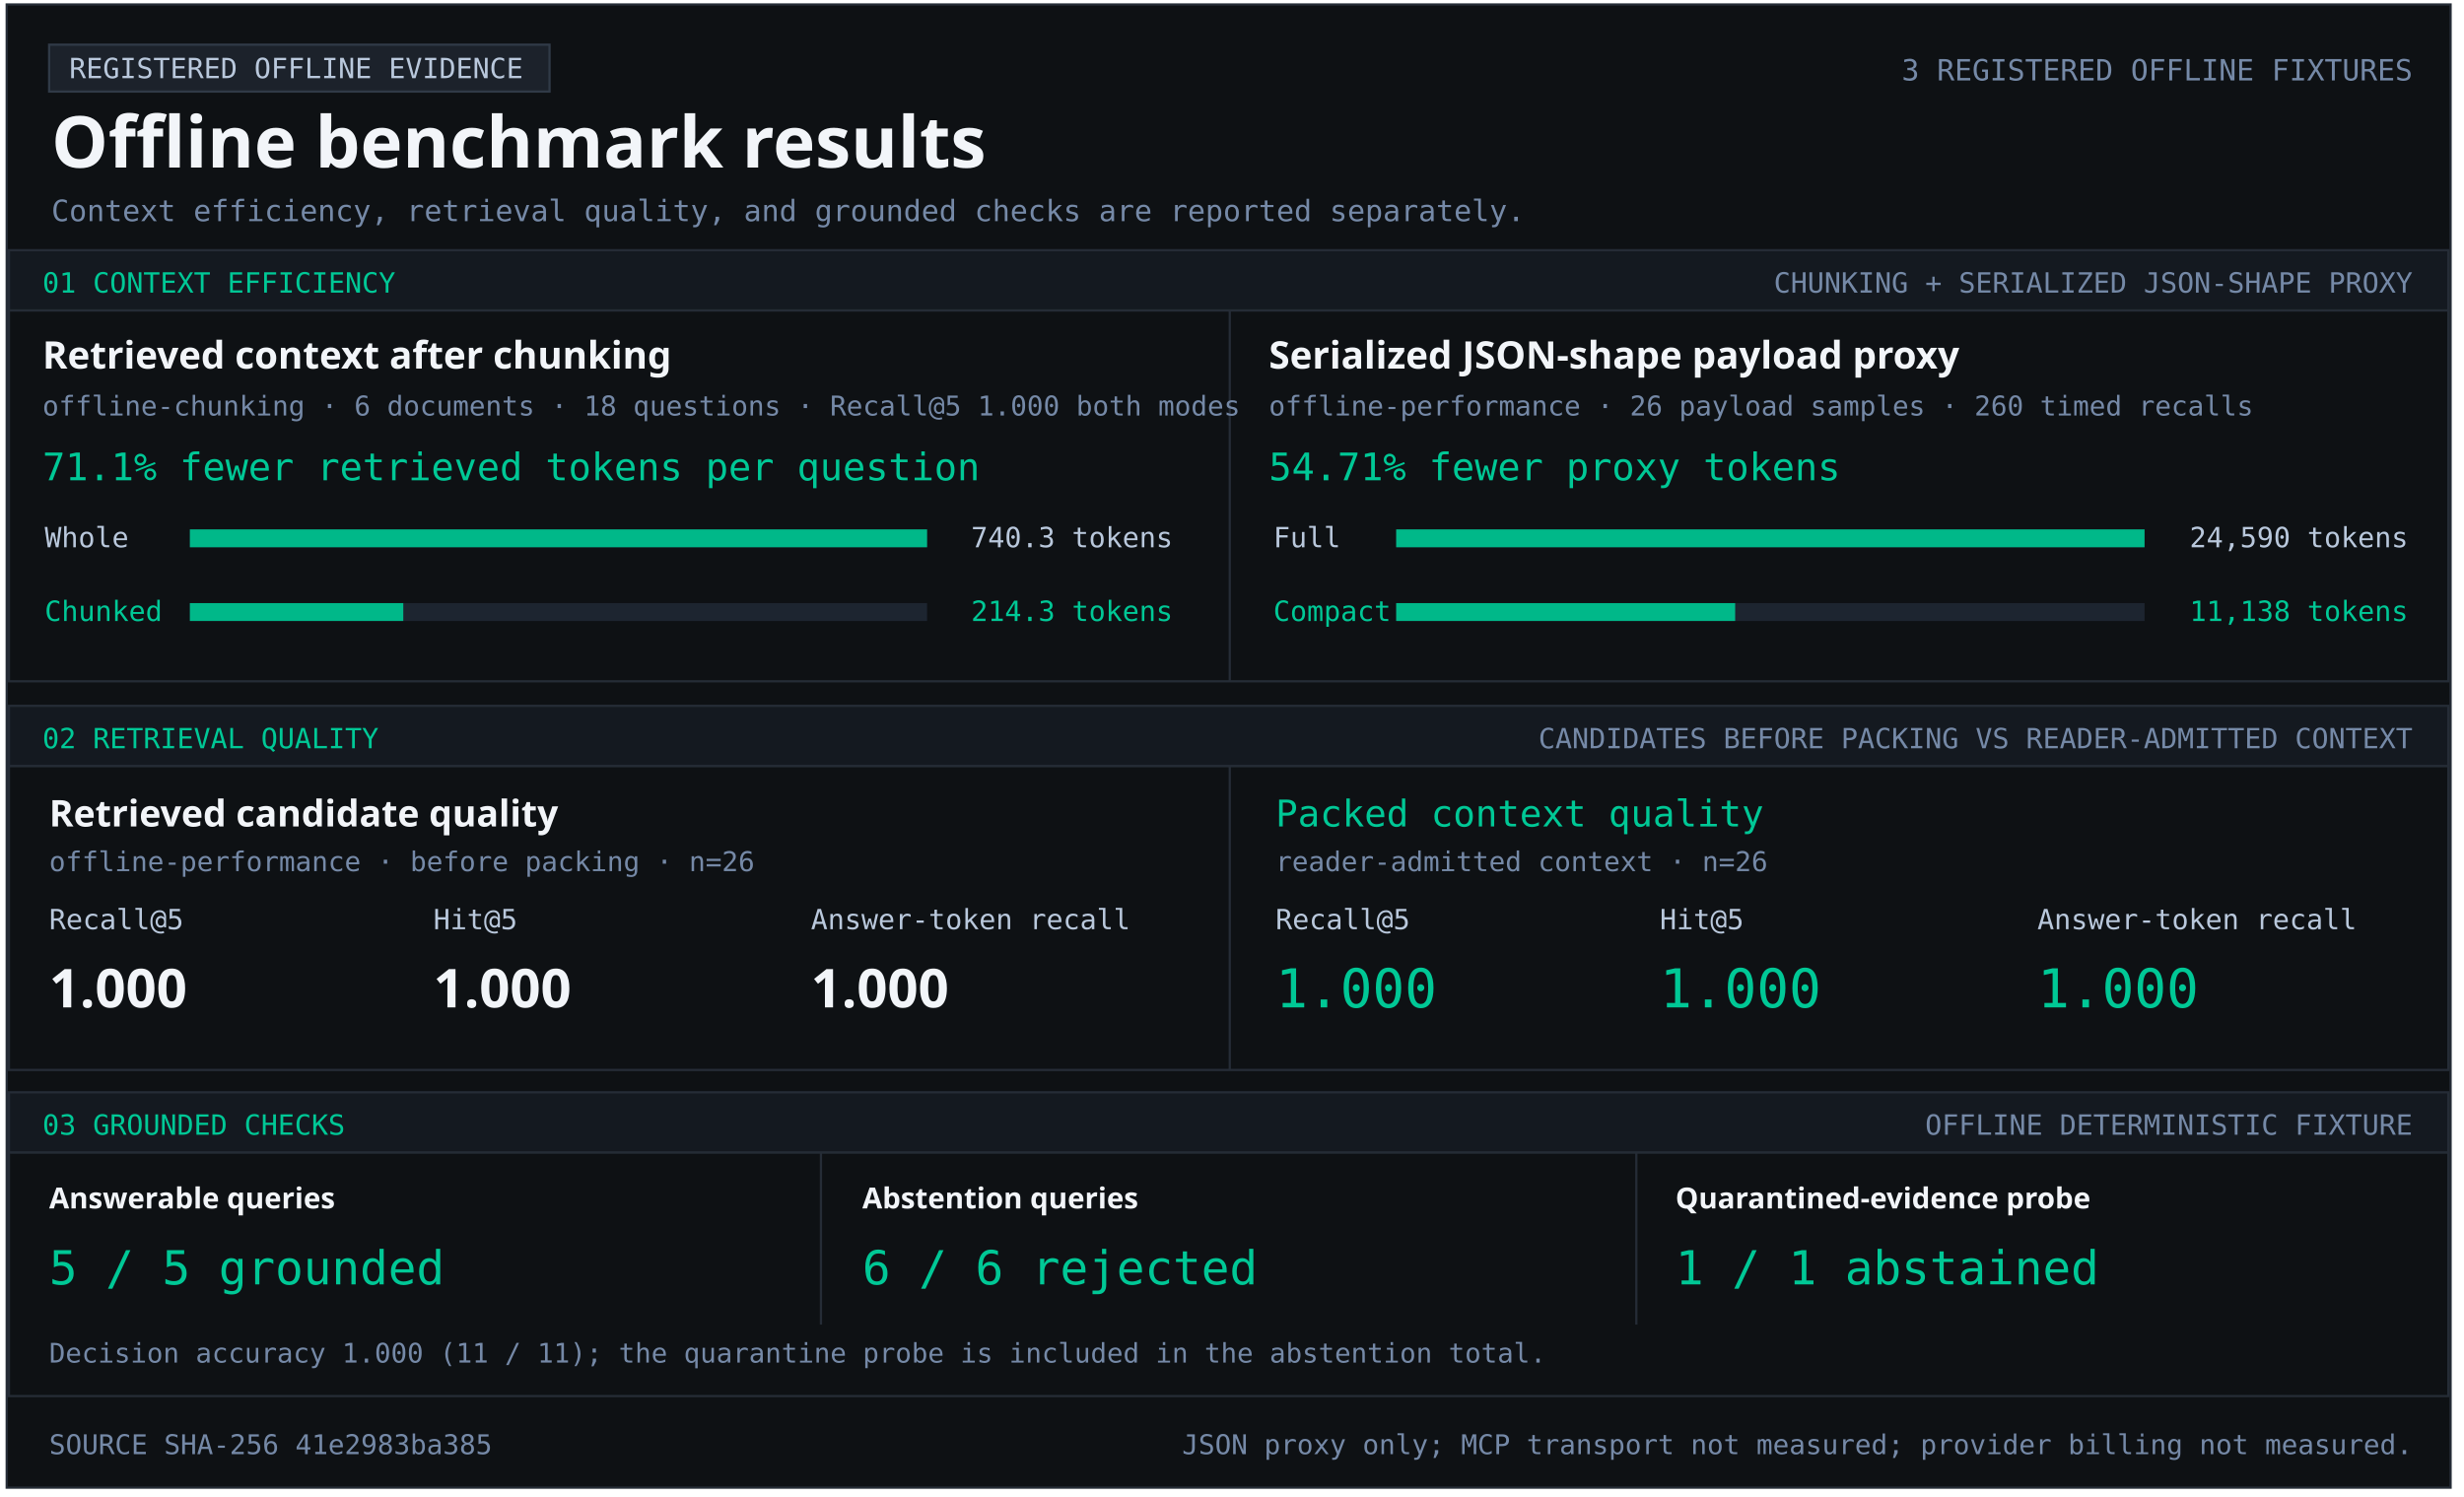
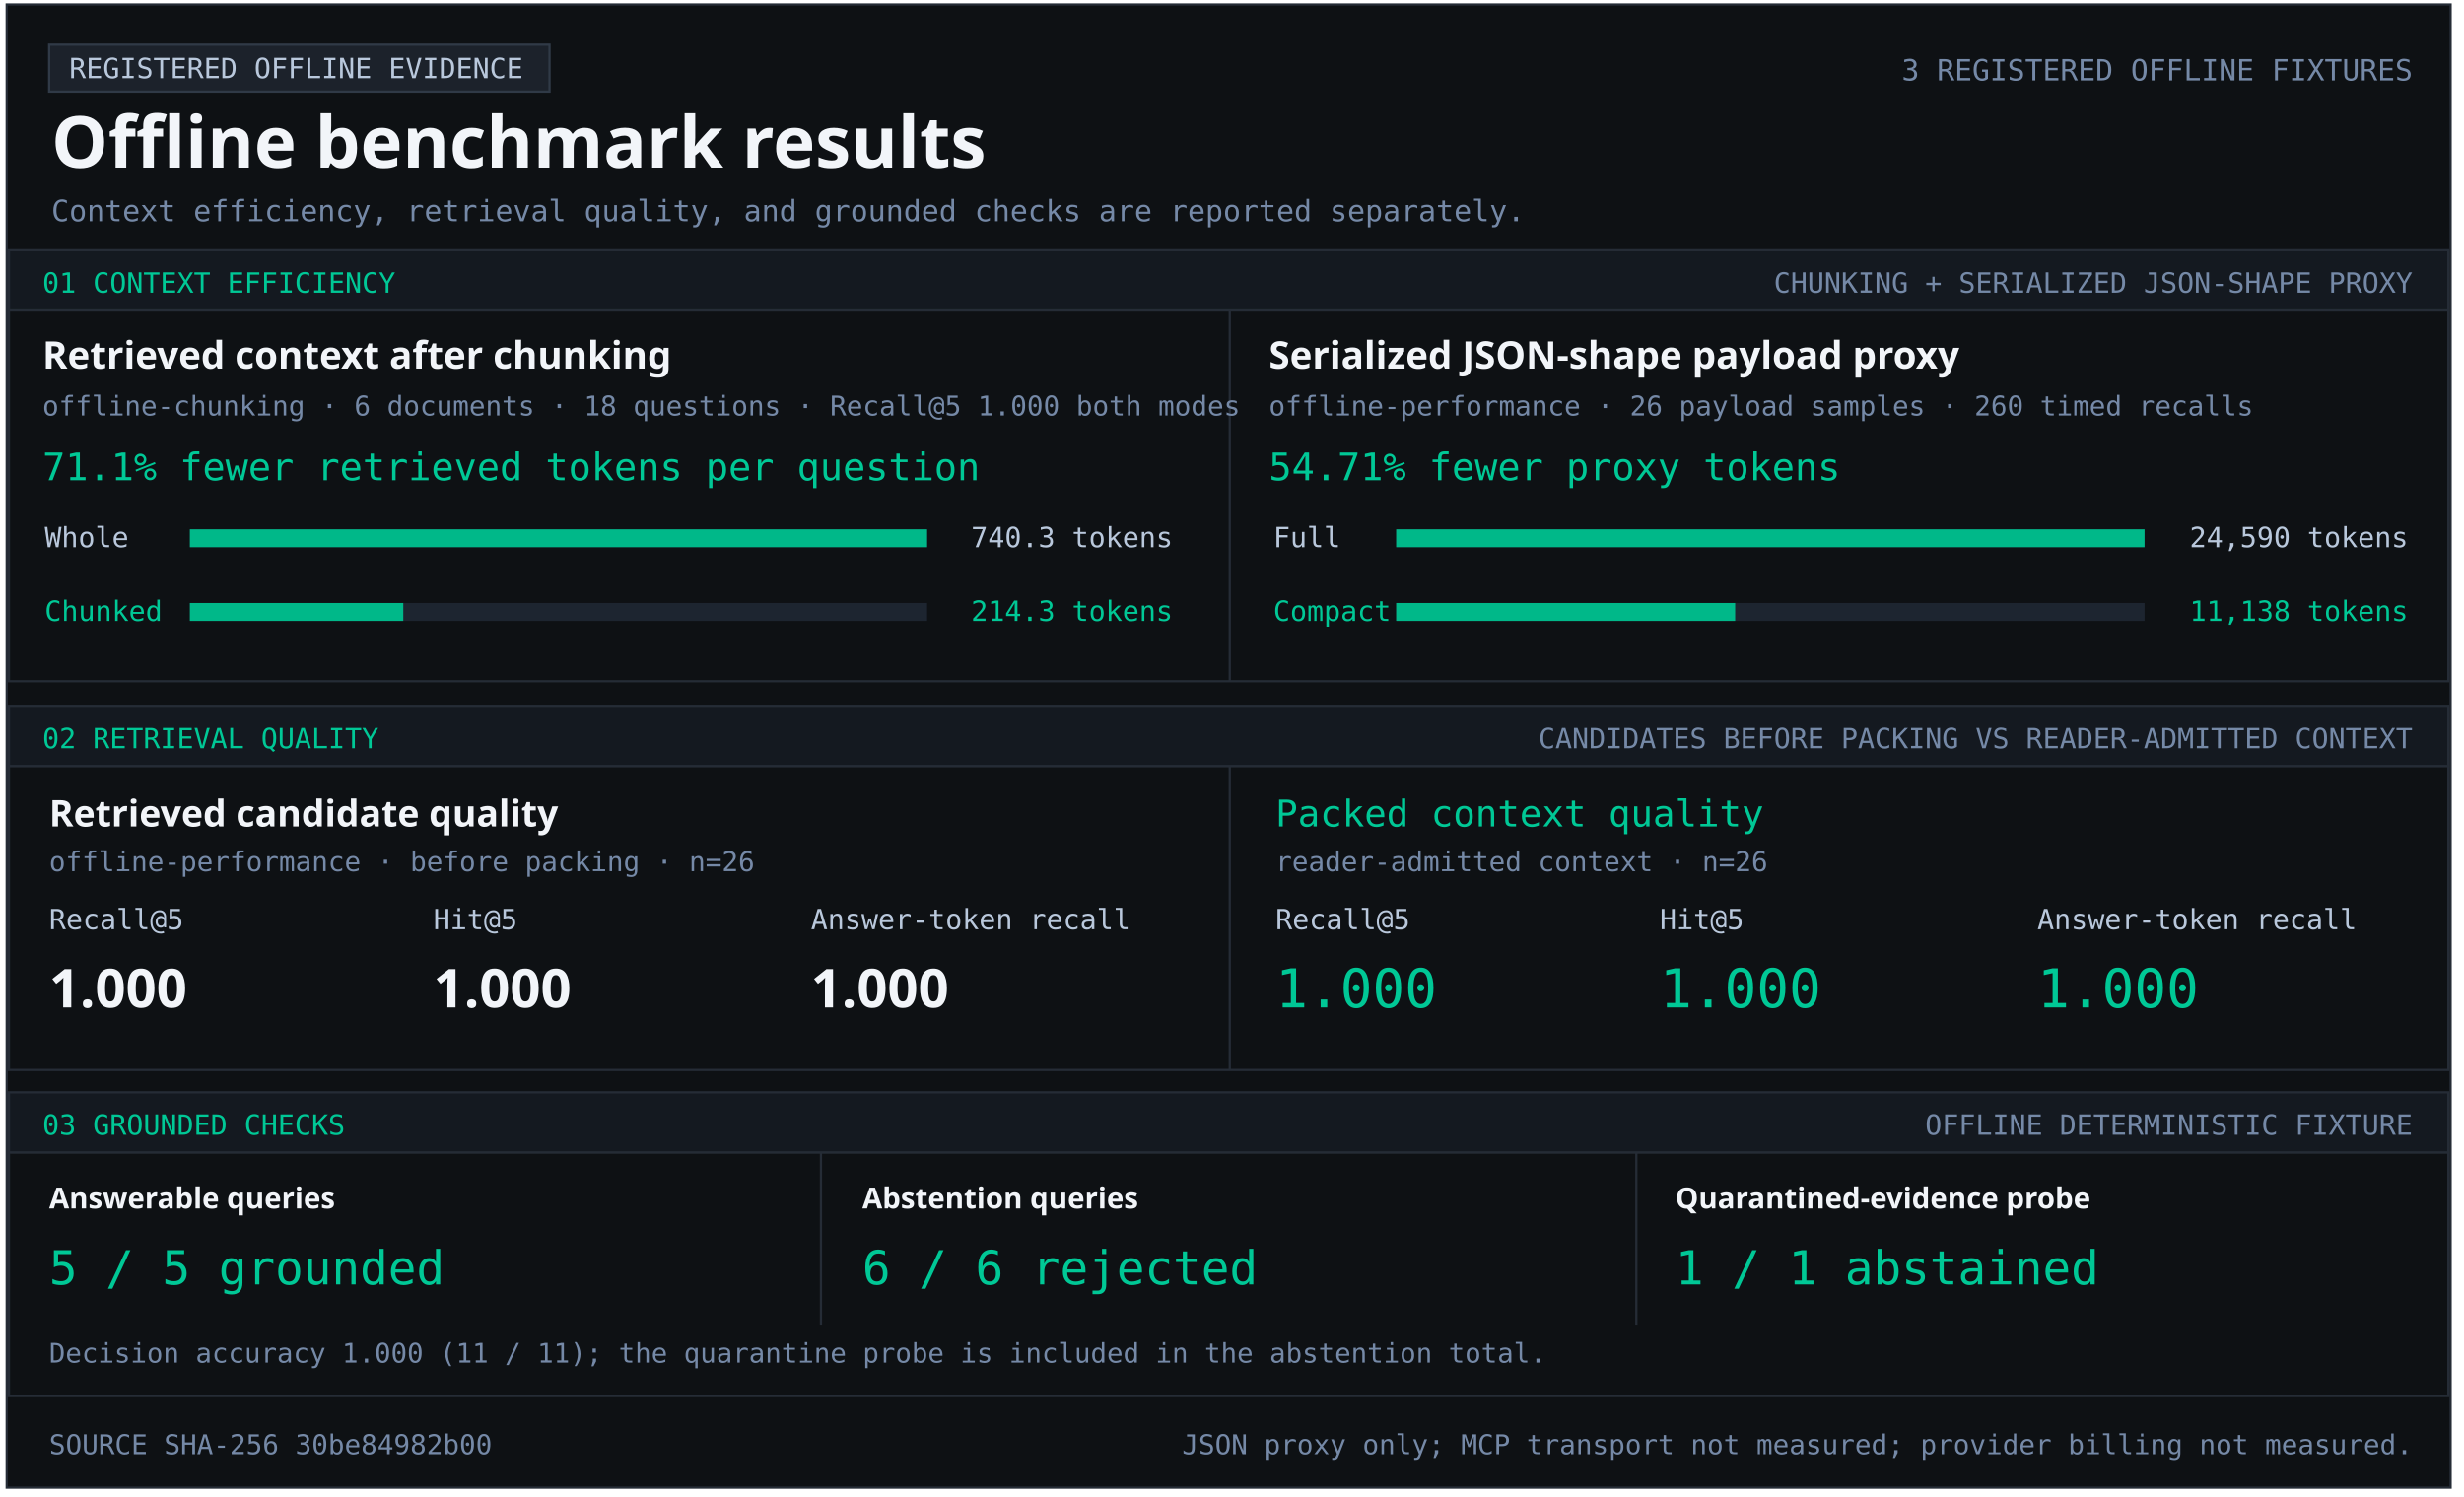
<svg xmlns="http://www.w3.org/2000/svg" width="1103" height="670" viewBox="0 0 1103 670" role="img" aria-labelledby="title desc">
  <style>text{font-family:Consolas,monospace;fill:#b9c8dc} .heading{font-family:Segoe UI,sans-serif;font-weight:700;fill:#f2f5f9} .green{fill:#00c896}.muted{fill:#7589a7}</style>
  <rect x="3" y="2" width="1094" height="664" fill="#0e1114" stroke="#252c36" />
  <rect x="22" y="20" width="224" height="21" fill="#1c222b" stroke="#303a47" />
  <text x="31" y="35" font-size="12.5" text-anchor="start">REGISTERED OFFLINE EVIDENCE</text>
  <text x="23" y="75" font-size="32" class="heading" text-anchor="start">Offline benchmark results</text>
  <text x="1080" y="36" font-size="13.1" class="muted" text-anchor="end">3 REGISTERED OFFLINE FIXTURES</text>
  <text x="23" y="99" font-size="13.2" class="muted" text-anchor="start">Context efficiency, retrieval quality, and grounded checks are reported separately.</text>
  <rect x="4" y="112" width="1092" height="27" fill="#141920" stroke="#252c36" />
  <text x="19" y="131" font-size="12.5" class="green" text-anchor="start">01  CONTEXT EFFICIENCY</text>
  <text x="1080" y="131" font-size="12.5" class="muted" text-anchor="end">CHUNKING + SERIALIZED JSON-SHAPE PROXY</text>
  <rect x="4" y="139" width="1092" height="166" fill="#0e1114" stroke="#252c36" />
  <rect x="550" y="139" width="1" height="166" fill="#252c36" />
  <text x="19" y="165" font-size="17" class="heading" text-anchor="start">Retrieved context after chunking</text>
  <text x="19" y="186" font-size="12.2" class="muted" text-anchor="start">offline-chunking · 6 documents · 18 questions · Recall@5 1.000 both modes</text>
  <text x="19" y="215" font-size="17" class="green" text-anchor="start">71.1% fewer retrieved tokens per question</text>
  <text x="20" y="245" font-size="12.5" text-anchor="start">Whole</text>
  <rect x="85" y="237" width="330" height="8" fill="#1d2530" />
  <rect x="85" y="237" width="330.00" height="8" fill="#00b889" />
  <text x="525" y="245" font-size="12.5" text-anchor="end">740.3 tokens</text>
  <text x="20" y="278" font-size="12.5" class="green" text-anchor="start">Chunked</text>
  <rect x="85" y="270" width="330" height="8" fill="#1d2530" />
  <rect x="85" y="270" width="95.53" height="8" fill="#00b889" />
  <text x="525" y="278" font-size="12.5" class="green" text-anchor="end">214.3 tokens</text>
  <text x="568" y="165" font-size="17" class="heading" text-anchor="start">Serialized JSON-shape payload proxy</text>
  <text x="568" y="186" font-size="12.2" class="muted" text-anchor="start">offline-performance · 26 payload samples · 260 timed recalls</text>
  <text x="568" y="215" font-size="17" class="green" text-anchor="start">54.71% fewer proxy tokens</text>
  <text x="570" y="245" font-size="12.5" text-anchor="start">Full</text>
  <rect x="625" y="237" width="335" height="8" fill="#1d2530" />
  <rect x="625" y="237" width="335.00" height="8" fill="#00b889" />
  <text x="1078" y="245" font-size="12.5" text-anchor="end">24,590 tokens</text>
  <text x="570" y="278" font-size="12.5" class="green" text-anchor="start">Compact</text>
  <rect x="625" y="270" width="335" height="8" fill="#1d2530" />
  <rect x="625" y="270" width="151.74" height="8" fill="#00b889" />
  <text x="1078" y="278" font-size="12.5" class="green" text-anchor="end">11,138 tokens</text>
  <rect x="4" y="316" width="1092" height="27" fill="#141920" stroke="#252c36" />
  <text x="19" y="335" font-size="12.5" class="green" text-anchor="start">02  RETRIEVAL QUALITY</text>
  <text x="1080" y="335" font-size="12.5" class="muted" text-anchor="end">CANDIDATES BEFORE PACKING VS READER-ADMITTED CONTEXT</text>
  <rect x="4" y="343" width="1092" height="136" fill="#0e1114" stroke="#252c36" />
  <rect x="550" y="343" width="1" height="136" fill="#252c36" />
  <text x="22" y="370" font-size="16.5" class="heading" text-anchor="start">Retrieved candidate quality</text>
  <text x="22" y="390" font-size="12.2" class="muted" text-anchor="start">offline-performance · before packing · n=26</text>
  <text x="22" y="416" font-size="12.5" text-anchor="start">Recall@5</text>
  <text x="194" y="416" font-size="12.5" text-anchor="start">Hit@5</text>
  <text x="363" y="416" font-size="12.5" text-anchor="start">Answer-token recall</text>
  <text x="22" y="451" font-size="24" class="heading" text-anchor="start">1.000</text>
  <text x="194" y="451" font-size="24" class="heading" text-anchor="start">1.000</text>
  <text x="363" y="451" font-size="24" class="heading" text-anchor="start">1.000</text>
  <text x="571" y="370" font-size="16.5" class="green" text-anchor="start">Packed context quality</text>
  <text x="571" y="390" font-size="12.2" class="muted" text-anchor="start">reader-admitted context · n=26</text>
  <text x="571" y="416" font-size="12.5" text-anchor="start">Recall@5</text>
  <text x="743" y="416" font-size="12.5" text-anchor="start">Hit@5</text>
  <text x="912" y="416" font-size="12.5" text-anchor="start">Answer-token recall</text>
  <text x="571" y="451" font-size="24" class="green" text-anchor="start">1.000</text>
  <text x="743" y="451" font-size="24" class="green" text-anchor="start">1.000</text>
  <text x="912" y="451" font-size="24" class="green" text-anchor="start">1.000</text>
  <rect x="4" y="489" width="1092" height="27" fill="#141920" stroke="#252c36" />
  <text x="19" y="508" font-size="12.5" class="green" text-anchor="start">03  GROUNDED CHECKS</text>
  <text x="1080" y="508" font-size="12.5" class="muted" text-anchor="end">OFFLINE DETERMINISTIC FIXTURE</text>
  <rect x="4" y="516" width="1092" height="109" fill="#0e1114" stroke="#252c36" />
  <rect x="367" y="516" width="1" height="77" fill="#252c36" />
  <rect x="732" y="516" width="1" height="77" fill="#252c36" />
  <text x="22" y="541" font-size="13" class="heading" text-anchor="start">Answerable queries</text>
  <text x="22" y="575" font-size="21" class="green" text-anchor="start">5 / 5 grounded</text>
  <text x="386" y="541" font-size="13" class="heading" text-anchor="start">Abstention queries</text>
  <text x="386" y="575" font-size="21" class="green" text-anchor="start">6 / 6 rejected</text>
  <text x="750" y="541" font-size="13" class="heading" text-anchor="start">Quarantined-evidence probe</text>
  <text x="750" y="575" font-size="21" class="green" text-anchor="start">1 / 1 abstained</text>
  <text x="22" y="610" font-size="12.1" class="muted" text-anchor="start">Decision accuracy 1.000 (11 / 11); the quarantine probe is included in the abstention total.</text>
-   <text x="22" y="651" font-size="12.2" class="muted" text-anchor="start">SOURCE SHA-256  41e2983ba385</text>
+   <text x="22" y="651" font-size="12.2" class="muted" text-anchor="start">SOURCE SHA-256  30be84982b00</text>
  <text x="1080" y="651" font-size="12.2" class="muted" text-anchor="end">JSON proxy only; MCP transport not measured; provider billing not measured.</text>
</svg>
